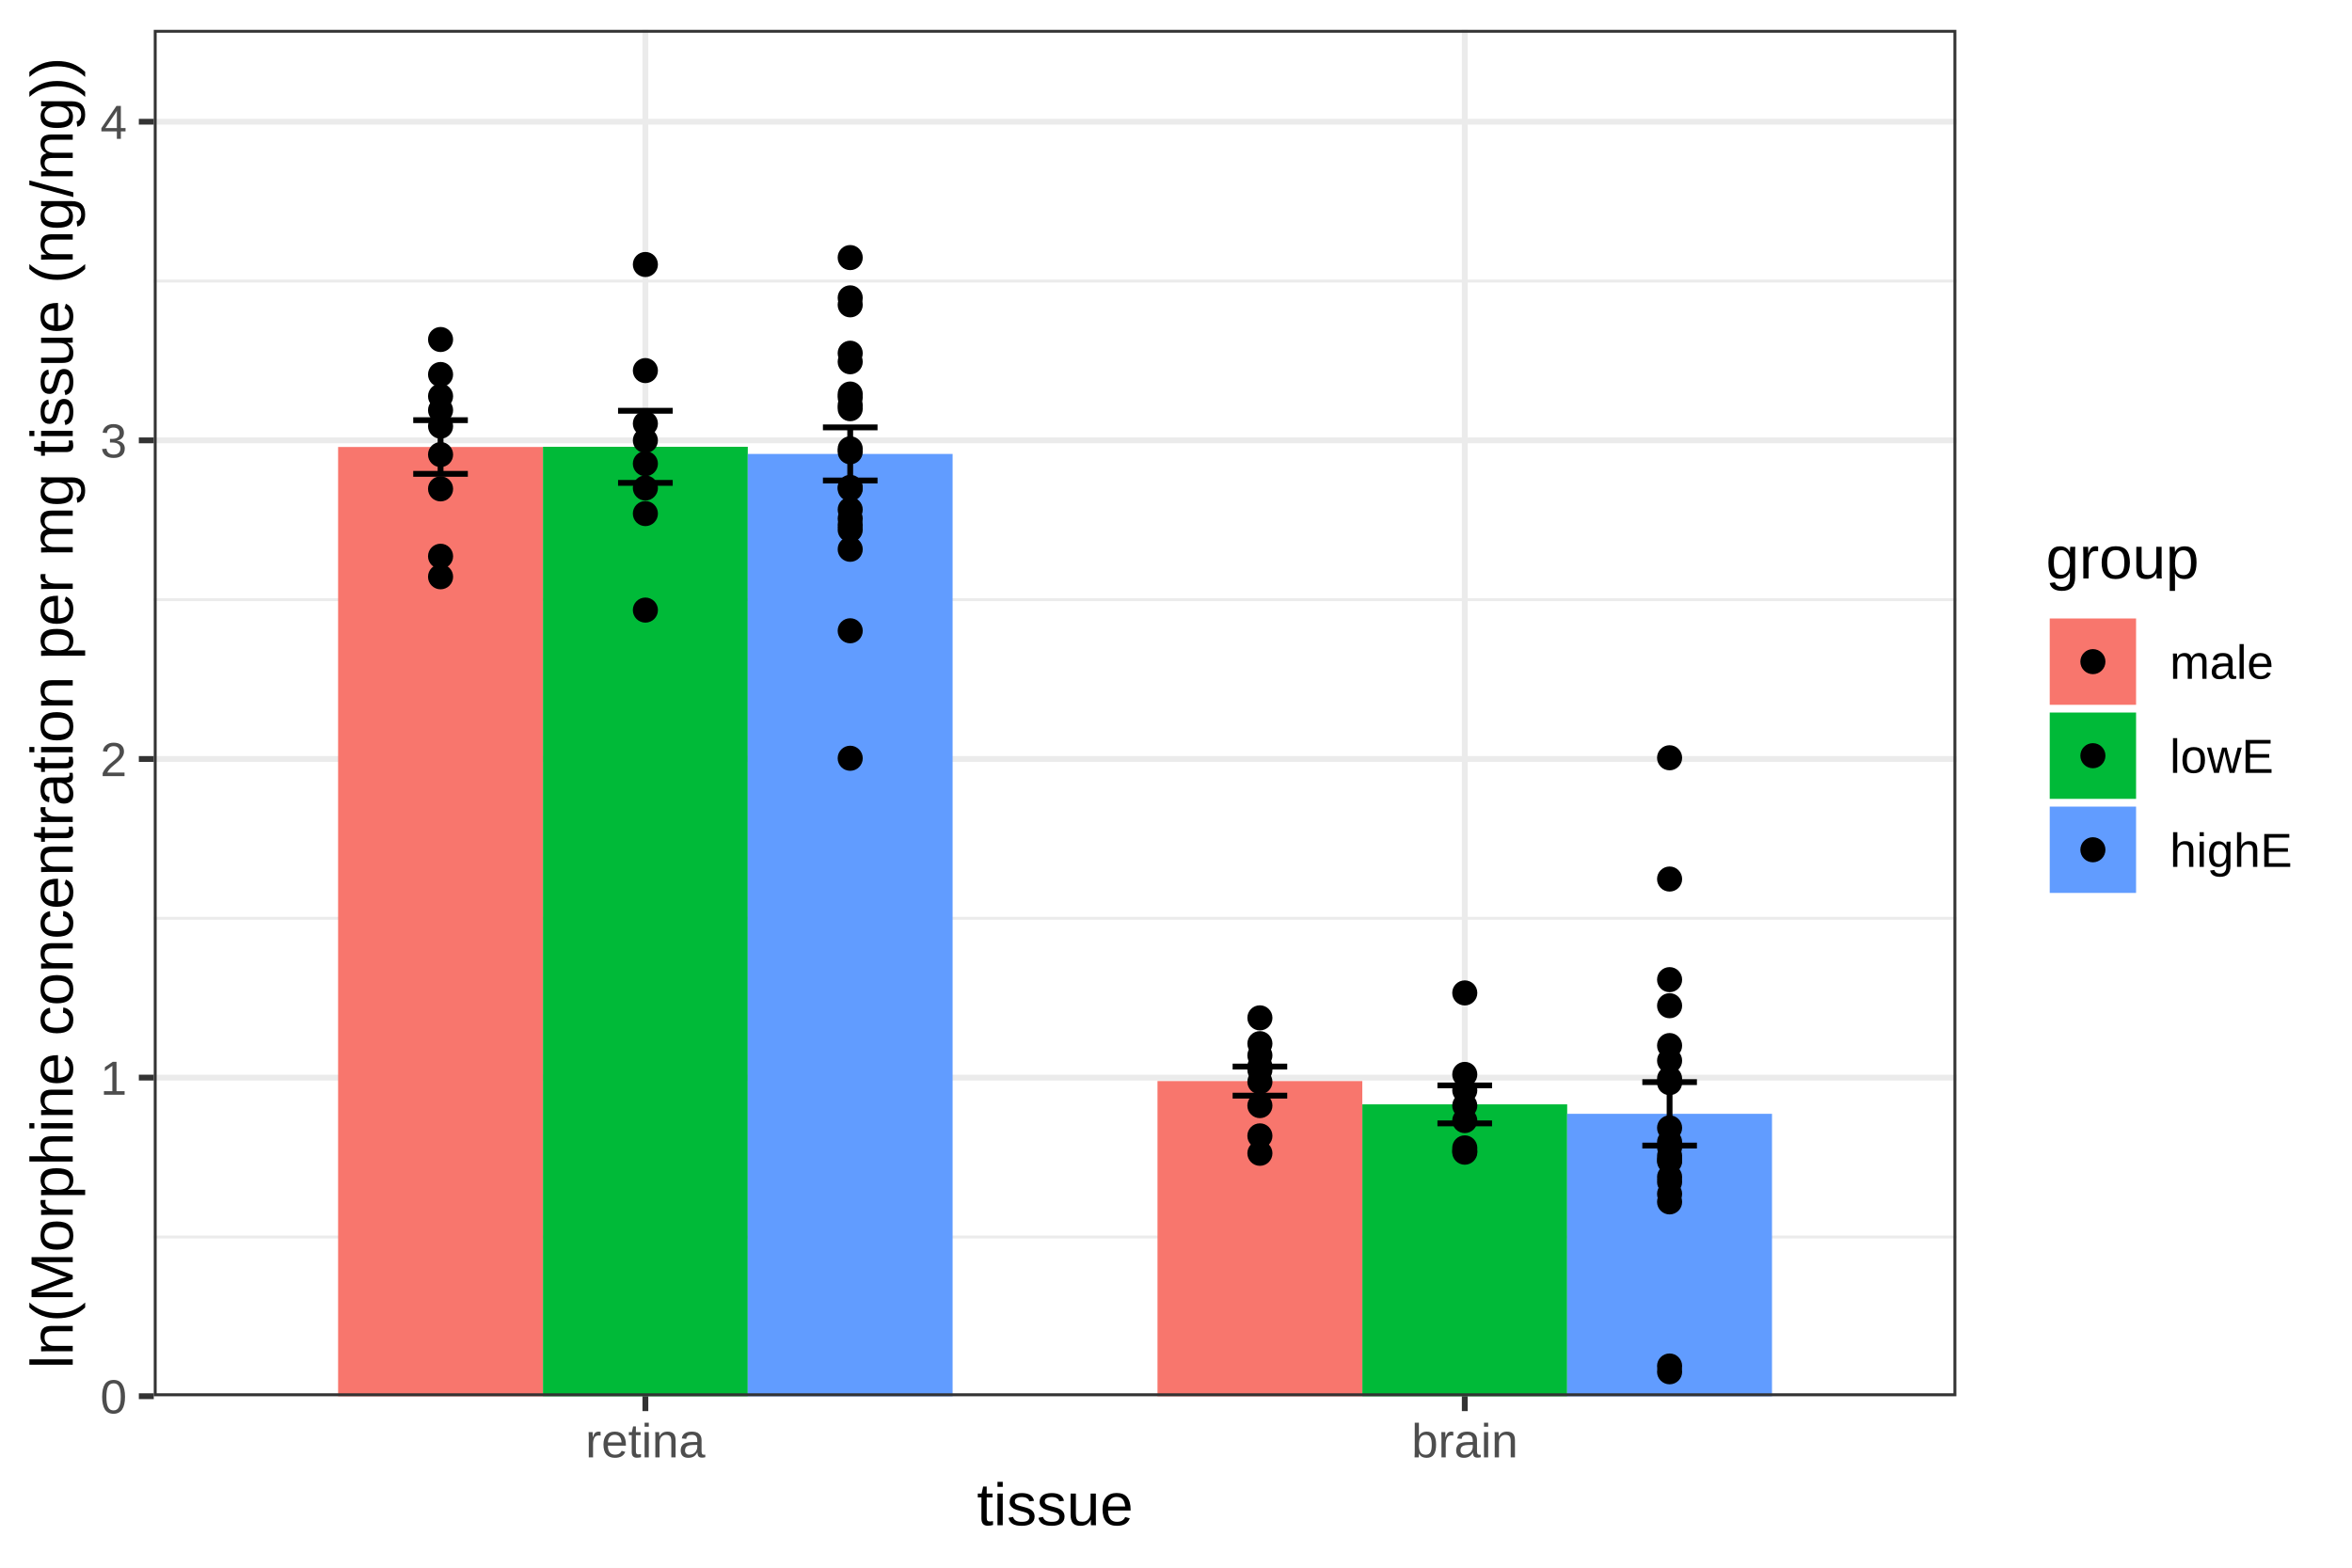
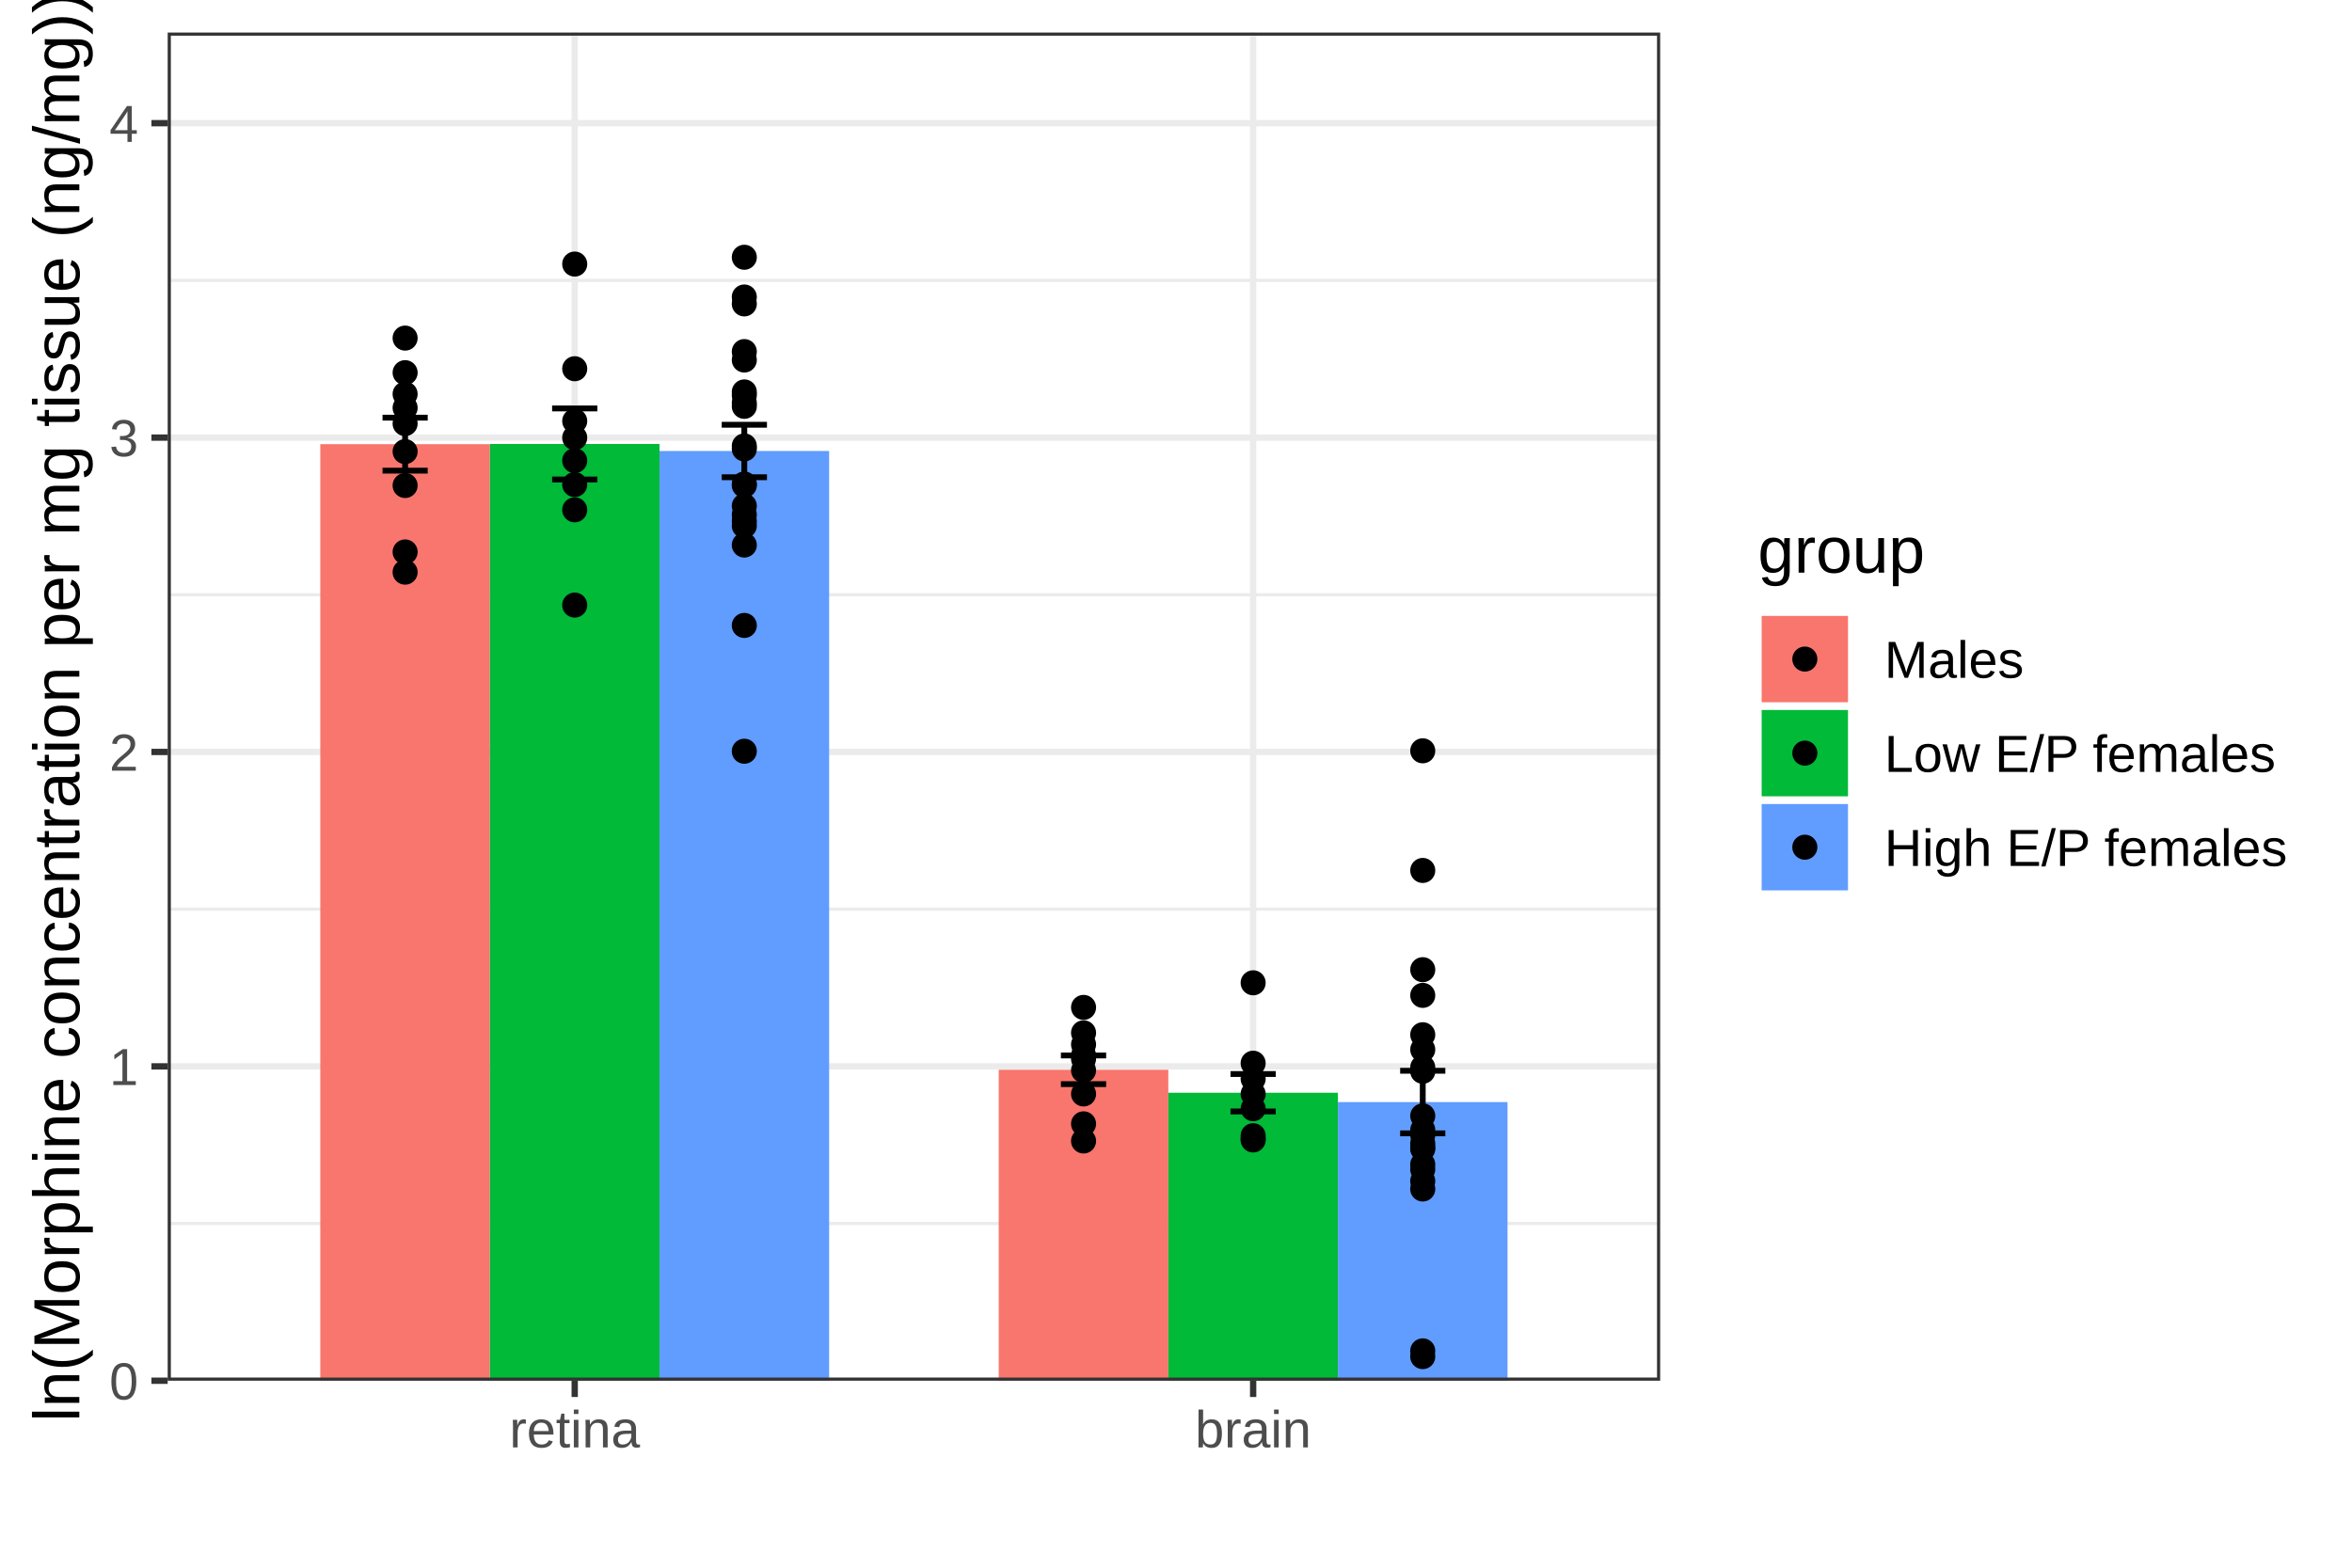
<svg xmlns="http://www.w3.org/2000/svg" class="svglite" width="432.00pt" height="288.00pt" viewBox="0 0 432.00 288.00">
  <defs>
    <style type="text/css">
    .svglite line, .svglite polyline, .svglite polygon, .svglite path, .svglite rect, .svglite circle {
      fill: none;
      stroke: #000000;
      stroke-linecap: round;
      stroke-linejoin: round;
      stroke-miterlimit: 10.00;
    }
    .svglite text {
      white-space: pre;
    }
  </style>
  </defs>
  <rect width="100%" height="100%" style="stroke: none; fill: #FFFFFF;" />
  <defs>
    <clipPath id="cpMC4wMHw0MzIuMDB8MC4wMHwyODguMDA=">
      <rect x="0.00" y="0.00" width="432.00" height="288.00" />
    </clipPath>
  </defs>
  <g clip-path="url(#cpMC4wMHw0MzIuMDB8MC4wMHwyODguMDA=)">
-     <rect x="0.00" y="0.00" width="432.00" height="288.00" style="stroke-width: 1.07; stroke: #FFFFFF; fill: #FFFFFF;" />
+     <rect x="-0" y="0.00" width="432.00" height="288.00" style="stroke-width: 1.16; stroke: #FFFFFF; fill: #FFFFFF;" />
  </g>
  <defs>
-     <clipPath id="cpMjguMjR8MzU5LjM0fDUuNDh8MjU2LjUw">
-       <rect x="28.24" y="5.48" width="331.09" height="251.02" />
+     <clipPath id="cpMzAuODB8MzA0LjkzfDUuOTh8MjUzLjY1">
+       <rect x="30.80" y="5.98" width="274.13" height="247.67" />
    </clipPath>
  </defs>
-   <g clip-path="url(#cpMjguMjR8MzU5LjM0fDUuNDh8MjU2LjUw)">
-     <rect x="28.24" y="5.48" width="331.09" height="251.02" style="stroke-width: 1.07; stroke: none; fill: #FFFFFF;" />
-     <polyline points="28.24,227.24 359.34,227.24 " style="stroke-width: 0.53; stroke: #EBEBEB; stroke-linecap: butt;" />
-     <polyline points="28.24,168.70 359.34,168.70 " style="stroke-width: 0.53; stroke: #EBEBEB; stroke-linecap: butt;" />
-     <polyline points="28.24,110.16 359.34,110.16 " style="stroke-width: 0.53; stroke: #EBEBEB; stroke-linecap: butt;" />
-     <polyline points="28.24,51.63 359.34,51.63 " style="stroke-width: 0.53; stroke: #EBEBEB; stroke-linecap: butt;" />
-     <polyline points="28.24,256.50 359.34,256.50 " style="stroke-width: 1.07; stroke: #EBEBEB; stroke-linecap: butt;" />
-     <polyline points="28.24,197.97 359.34,197.97 " style="stroke-width: 1.07; stroke: #EBEBEB; stroke-linecap: butt;" />
-     <polyline points="28.24,139.43 359.34,139.43 " style="stroke-width: 1.07; stroke: #EBEBEB; stroke-linecap: butt;" />
-     <polyline points="28.24,80.90 359.34,80.90 " style="stroke-width: 1.07; stroke: #EBEBEB; stroke-linecap: butt;" />
-     <polyline points="28.24,22.36 359.34,22.36 " style="stroke-width: 1.07; stroke: #EBEBEB; stroke-linecap: butt;" />
-     <polyline points="118.54,256.50 118.54,5.48 " style="stroke-width: 1.07; stroke: #EBEBEB; stroke-linecap: butt;" />
-     <polyline points="269.04,256.50 269.04,5.48 " style="stroke-width: 1.07; stroke: #EBEBEB; stroke-linecap: butt;" />
-     <rect x="62.10" y="82.12" width="37.62" height="174.38" style="stroke-width: 1.07; stroke: none; stroke-linecap: square; stroke-linejoin: miter; fill: #F8766D;" />
-     <rect x="99.73" y="82.08" width="37.62" height="174.42" style="stroke-width: 1.07; stroke: none; stroke-linecap: square; stroke-linejoin: miter; fill: #00BA38;" />
-     <rect x="137.35" y="83.39" width="37.62" height="173.11" style="stroke-width: 1.07; stroke: none; stroke-linecap: square; stroke-linejoin: miter; fill: #619CFF;" />
-     <rect x="212.60" y="198.61" width="37.62" height="57.89" style="stroke-width: 1.07; stroke: none; stroke-linecap: square; stroke-linejoin: miter; fill: #F8766D;" />
-     <rect x="250.23" y="202.88" width="37.62" height="53.62" style="stroke-width: 1.07; stroke: none; stroke-linecap: square; stroke-linejoin: miter; fill: #00BA38;" />
-     <rect x="287.85" y="204.62" width="37.62" height="51.88" style="stroke-width: 1.07; stroke: none; stroke-linecap: square; stroke-linejoin: miter; fill: #619CFF;" />
-     <polyline points="75.90,77.19 85.93,77.19 " style="stroke-width: 1.07; stroke-linecap: butt;" />
-     <polyline points="80.92,77.19 80.92,87.05 " style="stroke-width: 1.07; stroke-linecap: butt;" />
-     <polyline points="75.90,87.05 85.93,87.05 " style="stroke-width: 1.07; stroke-linecap: butt;" />
-     <polyline points="113.52,75.46 123.56,75.46 " style="stroke-width: 1.07; stroke-linecap: butt;" />
-     <polyline points="118.54,75.46 118.54,88.71 " style="stroke-width: 1.07; stroke-linecap: butt;" />
-     <polyline points="113.52,88.71 123.56,88.71 " style="stroke-width: 1.07; stroke-linecap: butt;" />
-     <polyline points="151.15,78.51 161.18,78.51 " style="stroke-width: 1.07; stroke-linecap: butt;" />
-     <polyline points="156.16,78.51 156.16,88.27 " style="stroke-width: 1.07; stroke-linecap: butt;" />
-     <polyline points="151.15,88.27 161.18,88.27 " style="stroke-width: 1.07; stroke-linecap: butt;" />
-     <polyline points="226.40,195.94 236.43,195.94 " style="stroke-width: 1.07; stroke-linecap: butt;" />
-     <polyline points="231.41,195.94 231.41,201.28 " style="stroke-width: 1.07; stroke-linecap: butt;" />
-     <polyline points="226.40,201.28 236.43,201.28 " style="stroke-width: 1.07; stroke-linecap: butt;" />
-     <polyline points="264.02,199.40 274.05,199.40 " style="stroke-width: 1.07; stroke-linecap: butt;" />
-     <polyline points="269.04,199.40 269.04,206.37 " style="stroke-width: 1.07; stroke-linecap: butt;" />
-     <polyline points="264.02,206.37 274.05,206.37 " style="stroke-width: 1.07; stroke-linecap: butt;" />
-     <polyline points="301.65,198.79 311.68,198.79 " style="stroke-width: 1.07; stroke-linecap: butt;" />
-     <polyline points="306.66,198.79 306.66,210.45 " style="stroke-width: 1.07; stroke-linecap: butt;" />
-     <polyline points="301.65,210.45 311.68,210.45 " style="stroke-width: 1.07; stroke-linecap: butt;" />
-     <circle cx="231.41" cy="195.91" r="1.95" style="stroke-width: 0.71; fill: #000000;" />
-     <circle cx="231.41" cy="211.87" r="1.95" style="stroke-width: 0.71; fill: #000000;" />
-     <circle cx="231.41" cy="198.73" r="1.95" style="stroke-width: 0.71; fill: #000000;" />
-     <circle cx="231.41" cy="186.99" r="1.95" style="stroke-width: 0.71; fill: #000000;" />
-     <circle cx="231.41" cy="196.57" r="1.95" style="stroke-width: 0.71; fill: #000000;" />
-     <circle cx="231.41" cy="203.11" r="1.95" style="stroke-width: 0.71; fill: #000000;" />
-     <circle cx="231.41" cy="193.89" r="1.95" style="stroke-width: 0.71; fill: #000000;" />
-     <circle cx="231.41" cy="191.73" r="1.95" style="stroke-width: 0.71; fill: #000000;" />
-     <circle cx="231.41" cy="208.67" r="1.95" style="stroke-width: 0.71; fill: #000000;" />
-     <circle cx="306.66" cy="212.35" r="1.95" style="stroke-width: 0.71; fill: #000000;" />
-     <circle cx="269.04" cy="211.46" r="1.95" style="stroke-width: 0.71; fill: #000000;" />
-     <circle cx="306.66" cy="250.95" r="1.95" style="stroke-width: 0.71; fill: #000000;" />
-     <circle cx="269.04" cy="200.30" r="1.95" style="stroke-width: 0.71; fill: #000000;" />
-     <circle cx="306.66" cy="207.20" r="1.95" style="stroke-width: 0.71; fill: #000000;" />
-     <circle cx="269.04" cy="211.67" r="1.95" style="stroke-width: 0.71; fill: #000000;" />
-     <circle cx="306.66" cy="161.49" r="1.95" style="stroke-width: 0.71; fill: #000000;" />
-     <circle cx="306.66" cy="217.13" r="1.95" style="stroke-width: 0.71; fill: #000000;" />
-     <circle cx="306.66" cy="139.21" r="1.95" style="stroke-width: 0.71; fill: #000000;" />
-     <circle cx="306.66" cy="220.80" r="1.95" style="stroke-width: 0.71; fill: #000000;" />
-     <circle cx="306.66" cy="210.75" r="1.95" style="stroke-width: 0.71; fill: #000000;" />
-     <circle cx="306.66" cy="219.33" r="1.95" style="stroke-width: 0.71; fill: #000000;" />
-     <circle cx="306.66" cy="198.89" r="1.95" style="stroke-width: 0.71; fill: #000000;" />
-     <circle cx="306.66" cy="252.01" r="1.95" style="stroke-width: 0.71; fill: #000000;" />
-     <circle cx="306.66" cy="179.97" r="1.95" style="stroke-width: 0.71; fill: #000000;" />
-     <circle cx="306.66" cy="194.85" r="1.95" style="stroke-width: 0.71; fill: #000000;" />
-     <circle cx="306.66" cy="216.23" r="1.95" style="stroke-width: 0.71; fill: #000000;" />
-     <circle cx="306.66" cy="184.76" r="1.95" style="stroke-width: 0.71; fill: #000000;" />
-     <circle cx="306.66" cy="198.16" r="1.95" style="stroke-width: 0.71; fill: #000000;" />
-     <circle cx="306.66" cy="209.80" r="1.95" style="stroke-width: 0.71; fill: #000000;" />
-     <circle cx="269.04" cy="205.86" r="1.95" style="stroke-width: 0.71; fill: #000000;" />
-     <circle cx="269.04" cy="182.41" r="1.95" style="stroke-width: 0.71; fill: #000000;" />
-     <circle cx="269.04" cy="210.88" r="1.95" style="stroke-width: 0.71; fill: #000000;" />
-     <circle cx="306.66" cy="213.34" r="1.95" style="stroke-width: 0.71; fill: #000000;" />
-     <circle cx="306.66" cy="192.08" r="1.95" style="stroke-width: 0.71; fill: #000000;" />
-     <circle cx="269.04" cy="197.38" r="1.95" style="stroke-width: 0.71; fill: #000000;" />
-     <circle cx="269.04" cy="203.11" r="1.95" style="stroke-width: 0.71; fill: #000000;" />
-     <circle cx="306.66" cy="213.09" r="1.95" style="stroke-width: 0.71; fill: #000000;" />
-     <circle cx="80.92" cy="62.37" r="1.95" style="stroke-width: 0.71; fill: #000000;" />
-     <circle cx="80.92" cy="89.81" r="1.95" style="stroke-width: 0.71; fill: #000000;" />
-     <circle cx="80.92" cy="68.80" r="1.95" style="stroke-width: 0.71; fill: #000000;" />
-     <circle cx="80.92" cy="75.35" r="1.95" style="stroke-width: 0.71; fill: #000000;" />
-     <circle cx="80.92" cy="72.79" r="1.95" style="stroke-width: 0.71; fill: #000000;" />
-     <circle cx="80.92" cy="102.19" r="1.95" style="stroke-width: 0.71; fill: #000000;" />
-     <circle cx="80.92" cy="83.51" r="1.95" style="stroke-width: 0.71; fill: #000000;" />
-     <circle cx="80.92" cy="78.29" r="1.95" style="stroke-width: 0.71; fill: #000000;" />
-     <circle cx="80.92" cy="105.96" r="1.95" style="stroke-width: 0.71; fill: #000000;" />
-     <circle cx="156.16" cy="93.62" r="1.95" style="stroke-width: 0.71; fill: #000000;" />
-     <circle cx="118.54" cy="112.08" r="1.95" style="stroke-width: 0.71; fill: #000000;" />
-     <circle cx="156.16" cy="139.30" r="1.95" style="stroke-width: 0.71; fill: #000000;" />
-     <circle cx="118.54" cy="89.65" r="1.95" style="stroke-width: 0.71; fill: #000000;" />
-     <circle cx="156.16" cy="100.91" r="1.95" style="stroke-width: 0.71; fill: #000000;" />
-     <circle cx="118.54" cy="94.35" r="1.95" style="stroke-width: 0.71; fill: #000000;" />
-     <circle cx="156.16" cy="83.00" r="1.95" style="stroke-width: 0.71; fill: #000000;" />
-     <circle cx="156.16" cy="95.27" r="1.95" style="stroke-width: 0.71; fill: #000000;" />
-     <circle cx="156.16" cy="64.89" r="1.95" style="stroke-width: 0.71; fill: #000000;" />
-     <circle cx="156.16" cy="72.39" r="1.95" style="stroke-width: 0.71; fill: #000000;" />
-     <circle cx="156.16" cy="66.46" r="1.95" style="stroke-width: 0.71; fill: #000000;" />
-     <circle cx="156.16" cy="82.45" r="1.95" style="stroke-width: 0.71; fill: #000000;" />
-     <circle cx="156.16" cy="89.53" r="1.95" style="stroke-width: 0.71; fill: #000000;" />
-     <circle cx="156.16" cy="115.88" r="1.95" style="stroke-width: 0.71; fill: #000000;" />
-     <circle cx="156.16" cy="54.72" r="1.95" style="stroke-width: 0.71; fill: #000000;" />
-     <circle cx="156.16" cy="75.08" r="1.95" style="stroke-width: 0.71; fill: #000000;" />
-     <circle cx="156.16" cy="97.32" r="1.95" style="stroke-width: 0.71; fill: #000000;" />
-     <circle cx="156.16" cy="73.01" r="1.95" style="stroke-width: 0.71; fill: #000000;" />
-     <circle cx="156.16" cy="89.79" r="1.95" style="stroke-width: 0.71; fill: #000000;" />
-     <circle cx="156.16" cy="96.46" r="1.95" style="stroke-width: 0.71; fill: #000000;" />
-     <circle cx="118.54" cy="85.18" r="1.95" style="stroke-width: 0.71; fill: #000000;" />
-     <circle cx="118.54" cy="48.59" r="1.95" style="stroke-width: 0.71; fill: #000000;" />
-     <circle cx="118.54" cy="77.82" r="1.95" style="stroke-width: 0.71; fill: #000000;" />
-     <circle cx="156.16" cy="74.45" r="1.95" style="stroke-width: 0.71; fill: #000000;" />
-     <circle cx="156.16" cy="47.32" r="1.95" style="stroke-width: 0.71; fill: #000000;" />
-     <circle cx="118.54" cy="68.08" r="1.95" style="stroke-width: 0.71; fill: #000000;" />
-     <circle cx="118.54" cy="80.92" r="1.95" style="stroke-width: 0.71; fill: #000000;" />
-     <circle cx="156.16" cy="56.00" r="1.95" style="stroke-width: 0.71; fill: #000000;" />
-     <rect x="28.24" y="5.48" width="331.09" height="251.02" style="stroke-width: 1.07; stroke: #333333;" />
+   <g clip-path="url(#cpMzAuODB8MzA0LjkzfDUuOTh8MjUzLjY1)">
+     <rect x="30.80" y="5.98" width="274.13" height="247.67" style="stroke-width: 1.16; stroke: none; fill: #FFFFFF;" />
+     <polyline points="30.80,224.77 304.93,224.77 " style="stroke-width: 0.58; stroke: #EBEBEB; stroke-linecap: butt;" />
+     <polyline points="30.80,167.02 304.93,167.02 " style="stroke-width: 0.58; stroke: #EBEBEB; stroke-linecap: butt;" />
+     <polyline points="30.80,109.26 304.93,109.26 " style="stroke-width: 0.58; stroke: #EBEBEB; stroke-linecap: butt;" />
+     <polyline points="30.80,51.51 304.93,51.51 " style="stroke-width: 0.58; stroke: #EBEBEB; stroke-linecap: butt;" />
+     <polyline points="30.80,253.65 304.93,253.65 " style="stroke-width: 1.16; stroke: #EBEBEB; stroke-linecap: butt;" />
+     <polyline points="30.80,195.90 304.93,195.90 " style="stroke-width: 1.16; stroke: #EBEBEB; stroke-linecap: butt;" />
+     <polyline points="30.80,138.14 304.93,138.14 " style="stroke-width: 1.16; stroke: #EBEBEB; stroke-linecap: butt;" />
+     <polyline points="30.80,80.39 304.93,80.39 " style="stroke-width: 1.16; stroke: #EBEBEB; stroke-linecap: butt;" />
+     <polyline points="30.80,22.63 304.93,22.63 " style="stroke-width: 1.16; stroke: #EBEBEB; stroke-linecap: butt;" />
+     <polyline points="105.56,253.65 105.56,5.98 " style="stroke-width: 1.16; stroke: #EBEBEB; stroke-linecap: butt;" />
+     <polyline points="230.17,253.65 230.17,5.98 " style="stroke-width: 1.16; stroke: #EBEBEB; stroke-linecap: butt;" />
+     <rect x="58.83" y="81.60" width="31.15" height="172.06" style="stroke-width: 1.07; stroke: none; stroke-linecap: square; stroke-linejoin: miter; fill: #F8766D;" />
+     <rect x="89.99" y="81.56" width="31.15" height="172.09" style="stroke-width: 1.07; stroke: none; stroke-linecap: square; stroke-linejoin: miter; fill: #00BA38;" />
+     <rect x="121.14" y="82.85" width="31.15" height="170.80" style="stroke-width: 1.07; stroke: none; stroke-linecap: square; stroke-linejoin: miter; fill: #619CFF;" />
+     <rect x="183.44" y="196.53" width="31.15" height="57.12" style="stroke-width: 1.07; stroke: none; stroke-linecap: square; stroke-linejoin: miter; fill: #F8766D;" />
+     <rect x="214.59" y="200.75" width="31.15" height="52.90" style="stroke-width: 1.07; stroke: none; stroke-linecap: square; stroke-linejoin: miter; fill: #00BA38;" />
+     <rect x="245.74" y="202.46" width="31.15" height="51.19" style="stroke-width: 1.07; stroke: none; stroke-linecap: square; stroke-linejoin: miter; fill: #619CFF;" />
+     <polyline points="70.26,76.73 78.56,76.73 " style="stroke-width: 1.07; stroke-linecap: butt;" />
+     <polyline points="74.41,76.73 74.41,86.46 " style="stroke-width: 1.07; stroke-linecap: butt;" />
+     <polyline points="70.26,86.46 78.56,86.46 " style="stroke-width: 1.07; stroke-linecap: butt;" />
+     <polyline points="101.41,75.03 109.72,75.03 " style="stroke-width: 1.07; stroke-linecap: butt;" />
+     <polyline points="105.56,75.03 105.56,88.09 " style="stroke-width: 1.07; stroke-linecap: butt;" />
+     <polyline points="101.41,88.09 109.72,88.09 " style="stroke-width: 1.07; stroke-linecap: butt;" />
+     <polyline points="132.56,78.03 140.87,78.03 " style="stroke-width: 1.07; stroke-linecap: butt;" />
+     <polyline points="136.71,78.03 136.71,87.67 " style="stroke-width: 1.07; stroke-linecap: butt;" />
+     <polyline points="132.56,87.67 140.87,87.67 " style="stroke-width: 1.07; stroke-linecap: butt;" />
+     <polyline points="194.86,193.90 203.17,193.90 " style="stroke-width: 1.07; stroke-linecap: butt;" />
+     <polyline points="199.02,193.90 199.02,199.16 " style="stroke-width: 1.07; stroke-linecap: butt;" />
+     <polyline points="194.86,199.16 203.17,199.16 " style="stroke-width: 1.07; stroke-linecap: butt;" />
+     <polyline points="226.01,197.31 234.32,197.31 " style="stroke-width: 1.07; stroke-linecap: butt;" />
+     <polyline points="230.17,197.31 230.17,204.19 " style="stroke-width: 1.07; stroke-linecap: butt;" />
+     <polyline points="226.01,204.19 234.32,204.19 " style="stroke-width: 1.07; stroke-linecap: butt;" />
+     <polyline points="257.17,196.71 265.47,196.71 " style="stroke-width: 1.07; stroke-linecap: butt;" />
+     <polyline points="261.32,196.71 261.32,208.21 " style="stroke-width: 1.07; stroke-linecap: butt;" />
+     <polyline points="257.17,208.21 265.47,208.21 " style="stroke-width: 1.07; stroke-linecap: butt;" />
+     <circle cx="199.02" cy="193.87" r="1.95" style="stroke-width: 0.71; fill: #000000;" />
+     <circle cx="199.02" cy="209.61" r="1.95" style="stroke-width: 0.71; fill: #000000;" />
+     <circle cx="199.02" cy="196.65" r="1.95" style="stroke-width: 0.71; fill: #000000;" />
+     <circle cx="199.02" cy="185.07" r="1.95" style="stroke-width: 0.71; fill: #000000;" />
+     <circle cx="199.02" cy="194.52" r="1.95" style="stroke-width: 0.71; fill: #000000;" />
+     <circle cx="199.02" cy="200.97" r="1.95" style="stroke-width: 0.71; fill: #000000;" />
+     <circle cx="199.02" cy="191.88" r="1.95" style="stroke-width: 0.71; fill: #000000;" />
+     <circle cx="199.02" cy="189.74" r="1.95" style="stroke-width: 0.71; fill: #000000;" />
+     <circle cx="199.02" cy="206.46" r="1.95" style="stroke-width: 0.71; fill: #000000;" />
+     <circle cx="261.32" cy="210.08" r="1.95" style="stroke-width: 0.71; fill: #000000;" />
+     <circle cx="230.17" cy="209.21" r="1.95" style="stroke-width: 0.71; fill: #000000;" />
+     <circle cx="261.32" cy="248.17" r="1.95" style="stroke-width: 0.71; fill: #000000;" />
+     <circle cx="230.17" cy="198.19" r="1.95" style="stroke-width: 0.71; fill: #000000;" />
+     <circle cx="261.32" cy="205.00" r="1.95" style="stroke-width: 0.71; fill: #000000;" />
+     <circle cx="230.17" cy="209.42" r="1.95" style="stroke-width: 0.71; fill: #000000;" />
+     <circle cx="261.32" cy="159.91" r="1.95" style="stroke-width: 0.71; fill: #000000;" />
+     <circle cx="261.32" cy="214.81" r="1.95" style="stroke-width: 0.71; fill: #000000;" />
+     <circle cx="261.32" cy="137.93" r="1.95" style="stroke-width: 0.71; fill: #000000;" />
+     <circle cx="261.32" cy="218.43" r="1.95" style="stroke-width: 0.71; fill: #000000;" />
+     <circle cx="261.32" cy="208.51" r="1.95" style="stroke-width: 0.71; fill: #000000;" />
+     <circle cx="261.32" cy="216.97" r="1.95" style="stroke-width: 0.71; fill: #000000;" />
+     <circle cx="261.32" cy="196.81" r="1.95" style="stroke-width: 0.71; fill: #000000;" />
+     <circle cx="261.32" cy="249.22" r="1.95" style="stroke-width: 0.71; fill: #000000;" />
+     <circle cx="261.32" cy="178.14" r="1.95" style="stroke-width: 0.71; fill: #000000;" />
+     <circle cx="261.32" cy="192.82" r="1.95" style="stroke-width: 0.71; fill: #000000;" />
+     <circle cx="261.32" cy="213.92" r="1.95" style="stroke-width: 0.71; fill: #000000;" />
+     <circle cx="261.32" cy="182.86" r="1.95" style="stroke-width: 0.71; fill: #000000;" />
+     <circle cx="261.32" cy="196.09" r="1.95" style="stroke-width: 0.71; fill: #000000;" />
+     <circle cx="261.32" cy="207.58" r="1.95" style="stroke-width: 0.71; fill: #000000;" />
+     <circle cx="230.17" cy="203.68" r="1.95" style="stroke-width: 0.71; fill: #000000;" />
+     <circle cx="230.17" cy="180.55" r="1.95" style="stroke-width: 0.71; fill: #000000;" />
+     <circle cx="230.17" cy="208.64" r="1.95" style="stroke-width: 0.71; fill: #000000;" />
+     <circle cx="261.32" cy="211.06" r="1.95" style="stroke-width: 0.71; fill: #000000;" />
+     <circle cx="261.32" cy="190.09" r="1.95" style="stroke-width: 0.71; fill: #000000;" />
+     <circle cx="230.17" cy="195.32" r="1.95" style="stroke-width: 0.71; fill: #000000;" />
+     <circle cx="230.17" cy="200.97" r="1.95" style="stroke-width: 0.71; fill: #000000;" />
+     <circle cx="261.32" cy="210.82" r="1.95" style="stroke-width: 0.71; fill: #000000;" />
+     <circle cx="74.41" cy="62.11" r="1.95" style="stroke-width: 0.71; fill: #000000;" />
+     <circle cx="74.41" cy="89.19" r="1.95" style="stroke-width: 0.71; fill: #000000;" />
+     <circle cx="74.41" cy="68.46" r="1.95" style="stroke-width: 0.71; fill: #000000;" />
+     <circle cx="74.41" cy="74.92" r="1.95" style="stroke-width: 0.71; fill: #000000;" />
+     <circle cx="74.41" cy="72.39" r="1.95" style="stroke-width: 0.71; fill: #000000;" />
+     <circle cx="74.41" cy="101.40" r="1.95" style="stroke-width: 0.71; fill: #000000;" />
+     <circle cx="74.41" cy="82.96" r="1.95" style="stroke-width: 0.71; fill: #000000;" />
+     <circle cx="74.41" cy="77.82" r="1.95" style="stroke-width: 0.71; fill: #000000;" />
+     <circle cx="74.41" cy="105.11" r="1.95" style="stroke-width: 0.71; fill: #000000;" />
+     <circle cx="136.71" cy="92.94" r="1.95" style="stroke-width: 0.71; fill: #000000;" />
+     <circle cx="105.56" cy="111.16" r="1.95" style="stroke-width: 0.71; fill: #000000;" />
+     <circle cx="136.71" cy="138.01" r="1.95" style="stroke-width: 0.71; fill: #000000;" />
+     <circle cx="105.56" cy="89.02" r="1.95" style="stroke-width: 0.71; fill: #000000;" />
+     <circle cx="136.71" cy="100.13" r="1.95" style="stroke-width: 0.71; fill: #000000;" />
+     <circle cx="105.56" cy="93.66" r="1.95" style="stroke-width: 0.71; fill: #000000;" />
+     <circle cx="136.71" cy="82.47" r="1.95" style="stroke-width: 0.71; fill: #000000;" />
+     <circle cx="136.71" cy="94.57" r="1.95" style="stroke-width: 0.71; fill: #000000;" />
+     <circle cx="136.71" cy="64.59" r="1.95" style="stroke-width: 0.71; fill: #000000;" />
+     <circle cx="136.71" cy="72.00" r="1.95" style="stroke-width: 0.71; fill: #000000;" />
+     <circle cx="136.71" cy="66.14" r="1.95" style="stroke-width: 0.71; fill: #000000;" />
+     <circle cx="136.71" cy="81.92" r="1.95" style="stroke-width: 0.71; fill: #000000;" />
+     <circle cx="136.71" cy="88.91" r="1.95" style="stroke-width: 0.71; fill: #000000;" />
+     <circle cx="136.71" cy="114.90" r="1.95" style="stroke-width: 0.71; fill: #000000;" />
+     <circle cx="136.71" cy="54.56" r="1.95" style="stroke-width: 0.71; fill: #000000;" />
+     <circle cx="136.71" cy="74.65" r="1.95" style="stroke-width: 0.71; fill: #000000;" />
+     <circle cx="136.71" cy="96.59" r="1.95" style="stroke-width: 0.71; fill: #000000;" />
+     <circle cx="136.71" cy="72.61" r="1.95" style="stroke-width: 0.71; fill: #000000;" />
+     <circle cx="136.71" cy="89.16" r="1.95" style="stroke-width: 0.71; fill: #000000;" />
+     <circle cx="136.71" cy="95.75" r="1.95" style="stroke-width: 0.71; fill: #000000;" />
+     <circle cx="105.56" cy="84.62" r="1.95" style="stroke-width: 0.71; fill: #000000;" />
+     <circle cx="105.56" cy="48.51" r="1.95" style="stroke-width: 0.71; fill: #000000;" />
+     <circle cx="105.56" cy="77.35" r="1.95" style="stroke-width: 0.71; fill: #000000;" />
+     <circle cx="136.71" cy="74.02" r="1.95" style="stroke-width: 0.71; fill: #000000;" />
+     <circle cx="136.71" cy="47.26" r="1.95" style="stroke-width: 0.71; fill: #000000;" />
+     <circle cx="105.56" cy="67.74" r="1.95" style="stroke-width: 0.71; fill: #000000;" />
+     <circle cx="105.56" cy="80.41" r="1.95" style="stroke-width: 0.71; fill: #000000;" />
+     <circle cx="136.71" cy="55.83" r="1.95" style="stroke-width: 0.71; fill: #000000;" />
+     <rect x="30.80" y="5.98" width="274.13" height="247.67" style="stroke-width: 1.16; stroke: #333333;" />
  </g>
  <g clip-path="url(#cpMC4wMHw0MzIuMDB8MC4wMHwyODguMDA=)">
-     <text x="23.31" y="259.65" text-anchor="end" style="font-size: 8.80px;fill: #4D4D4D; font-family: &quot;Arial&quot;;" textLength="4.90px" lengthAdjust="spacingAndGlyphs">0</text>
-     <text x="23.31" y="201.12" text-anchor="end" style="font-size: 8.80px;fill: #4D4D4D; font-family: &quot;Arial&quot;;" textLength="4.90px" lengthAdjust="spacingAndGlyphs">1</text>
-     <text x="23.31" y="142.58" text-anchor="end" style="font-size: 8.80px;fill: #4D4D4D; font-family: &quot;Arial&quot;;" textLength="4.90px" lengthAdjust="spacingAndGlyphs">2</text>
-     <text x="23.31" y="84.05" text-anchor="end" style="font-size: 8.80px;fill: #4D4D4D; font-family: &quot;Arial&quot;;" textLength="4.90px" lengthAdjust="spacingAndGlyphs">3</text>
-     <text x="23.31" y="25.51" text-anchor="end" style="font-size: 8.80px;fill: #4D4D4D; font-family: &quot;Arial&quot;;" textLength="4.90px" lengthAdjust="spacingAndGlyphs">4</text>
-     <polyline points="25.50,256.50 28.24,256.50 " style="stroke-width: 1.07; stroke: #333333; stroke-linecap: butt;" />
-     <polyline points="25.50,197.97 28.24,197.97 " style="stroke-width: 1.07; stroke: #333333; stroke-linecap: butt;" />
-     <polyline points="25.50,139.43 28.24,139.43 " style="stroke-width: 1.07; stroke: #333333; stroke-linecap: butt;" />
-     <polyline points="25.50,80.90 28.24,80.90 " style="stroke-width: 1.07; stroke: #333333; stroke-linecap: butt;" />
-     <polyline points="25.50,22.36 28.24,22.36 " style="stroke-width: 1.07; stroke: #333333; stroke-linecap: butt;" />
-     <polyline points="118.54,259.24 118.54,256.50 " style="stroke-width: 1.07; stroke: #333333; stroke-linecap: butt;" />
-     <polyline points="269.04,259.24 269.04,256.50 " style="stroke-width: 1.07; stroke: #333333; stroke-linecap: butt;" />
-     <text x="118.54" y="267.74" text-anchor="middle" style="font-size: 8.80px;fill: #4D4D4D; font-family: &quot;Arial&quot;;" textLength="22.02px" lengthAdjust="spacingAndGlyphs">retina</text>
-     <text x="269.04" y="267.74" text-anchor="middle" style="font-size: 8.80px;fill: #4D4D4D; font-family: &quot;Arial&quot;;" textLength="19.57px" lengthAdjust="spacingAndGlyphs">brain</text>
-     <text x="193.79" y="280.20" text-anchor="middle" style="font-size: 11.00px; font-family: &quot;Arial&quot;;" textLength="28.74px" lengthAdjust="spacingAndGlyphs">tissue</text>
-     <text transform="translate(13.36,130.99) rotate(-90)" text-anchor="middle" style="font-size: 11.00px; font-family: &quot;Arial&quot;;" textLength="240.98px" lengthAdjust="spacingAndGlyphs">ln(Morphine concentration per mg tissue (ng/mg))</text>
-     <rect x="370.29" y="91.75" width="56.23" height="78.47" style="stroke-width: 1.07; stroke: none; fill: #FFFFFF;" />
-     <text x="375.77" y="106.27" style="font-size: 11.00px; font-family: &quot;Arial&quot;;" textLength="28.14px" lengthAdjust="spacingAndGlyphs">group</text>
-     <rect x="375.77" y="112.91" width="17.28" height="17.28" style="stroke-width: 1.07; stroke: none; fill: #FFFFFF;" />
-     <rect x="376.48" y="113.62" width="15.86" height="15.86" style="stroke-width: 1.07; stroke: none; stroke-linecap: square; stroke-linejoin: miter; fill: #F8766D;" />
-     <circle cx="384.41" cy="121.55" r="1.95" style="stroke-width: 0.71; fill: #000000;" />
-     <rect x="375.77" y="130.19" width="17.28" height="17.28" style="stroke-width: 1.07; stroke: none; fill: #FFFFFF;" />
-     <rect x="376.48" y="130.90" width="15.86" height="15.86" style="stroke-width: 1.07; stroke: none; stroke-linecap: square; stroke-linejoin: miter; fill: #00BA38;" />
-     <circle cx="384.41" cy="138.83" r="1.95" style="stroke-width: 0.71; fill: #000000;" />
-     <rect x="375.77" y="147.47" width="17.28" height="17.28" style="stroke-width: 1.07; stroke: none; fill: #FFFFFF;" />
-     <rect x="376.48" y="148.18" width="15.86" height="15.86" style="stroke-width: 1.07; stroke: none; stroke-linecap: square; stroke-linejoin: miter; fill: #619CFF;" />
-     <circle cx="384.41" cy="156.11" r="1.95" style="stroke-width: 0.71; fill: #000000;" />
-     <text x="398.53" y="124.70" style="font-size: 8.80px; font-family: &quot;Arial&quot;;" textLength="19.07px" lengthAdjust="spacingAndGlyphs">male</text>
-     <text x="398.53" y="141.98" style="font-size: 8.80px; font-family: &quot;Arial&quot;;" textLength="19.07px" lengthAdjust="spacingAndGlyphs">lowE</text>
-     <text x="398.53" y="159.26" style="font-size: 8.80px; font-family: &quot;Arial&quot;;" textLength="22.51px" lengthAdjust="spacingAndGlyphs">highE</text>
+     <text x="25.42" y="257.09" text-anchor="end" style="font-size: 9.60px;fill: #4D4D4D; font-family: &quot;Arial&quot;;" textLength="5.34px" lengthAdjust="spacingAndGlyphs">0</text>
+     <text x="25.42" y="199.33" text-anchor="end" style="font-size: 9.60px;fill: #4D4D4D; font-family: &quot;Arial&quot;;" textLength="5.34px" lengthAdjust="spacingAndGlyphs">1</text>
+     <text x="25.42" y="141.58" text-anchor="end" style="font-size: 9.60px;fill: #4D4D4D; font-family: &quot;Arial&quot;;" textLength="5.34px" lengthAdjust="spacingAndGlyphs">2</text>
+     <text x="25.42" y="83.82" text-anchor="end" style="font-size: 9.60px;fill: #4D4D4D; font-family: &quot;Arial&quot;;" textLength="5.34px" lengthAdjust="spacingAndGlyphs">3</text>
+     <text x="25.42" y="26.07" text-anchor="end" style="font-size: 9.60px;fill: #4D4D4D; font-family: &quot;Arial&quot;;" textLength="5.34px" lengthAdjust="spacingAndGlyphs">4</text>
+     <polyline points="27.81,253.65 30.80,253.65 " style="stroke-width: 1.16; stroke: #333333; stroke-linecap: butt;" />
+     <polyline points="27.81,195.90 30.80,195.90 " style="stroke-width: 1.16; stroke: #333333; stroke-linecap: butt;" />
+     <polyline points="27.81,138.14 30.80,138.14 " style="stroke-width: 1.16; stroke: #333333; stroke-linecap: butt;" />
+     <polyline points="27.81,80.39 30.80,80.39 " style="stroke-width: 1.16; stroke: #333333; stroke-linecap: butt;" />
+     <polyline points="27.81,22.63 30.80,22.63 " style="stroke-width: 1.16; stroke: #333333; stroke-linecap: butt;" />
+     <polyline points="105.56,256.64 105.56,253.65 " style="stroke-width: 1.16; stroke: #333333; stroke-linecap: butt;" />
+     <polyline points="230.17,256.64 230.17,253.65 " style="stroke-width: 1.16; stroke: #333333; stroke-linecap: butt;" />
+     <text x="105.56" y="265.90" text-anchor="middle" style="font-size: 9.60px;fill: #4D4D4D; font-family: &quot;Arial&quot;;" textLength="24.00px" lengthAdjust="spacingAndGlyphs">retina</text>
+     <text x="230.17" y="265.90" text-anchor="middle" style="font-size: 9.60px;fill: #4D4D4D; font-family: &quot;Arial&quot;;" textLength="21.33px" lengthAdjust="spacingAndGlyphs">brain</text>
+     <text transform="translate(14.57,129.81) rotate(-90)" text-anchor="middle" style="font-size: 12.00px; font-family: &quot;Arial&quot;;" textLength="262.81px" lengthAdjust="spacingAndGlyphs">ln(Morphine concentration per mg tissue (ng/mg))</text>
+     <rect x="316.89" y="89.37" width="109.14" height="80.89" style="stroke-width: 1.16; stroke: none; fill: #FFFFFF;" />
+     <text x="322.86" y="105.20" style="font-size: 12.00px; font-family: &quot;Arial&quot;;" textLength="30.69px" lengthAdjust="spacingAndGlyphs">group</text>
+     <rect x="322.86" y="112.44" width="17.28" height="17.28" style="stroke-width: 1.16; stroke: none; fill: #FFFFFF;" />
+     <rect x="323.57" y="113.15" width="15.86" height="15.86" style="stroke-width: 1.07; stroke: none; stroke-linecap: square; stroke-linejoin: miter; fill: #F8766D;" />
+     <circle cx="331.50" cy="121.08" r="1.95" style="stroke-width: 0.71; fill: #000000;" />
+     <rect x="322.86" y="129.72" width="17.28" height="17.28" style="stroke-width: 1.16; stroke: none; fill: #FFFFFF;" />
+     <rect x="323.57" y="130.43" width="15.86" height="15.86" style="stroke-width: 1.07; stroke: none; stroke-linecap: square; stroke-linejoin: miter; fill: #00BA38;" />
+     <circle cx="331.50" cy="138.36" r="1.95" style="stroke-width: 0.71; fill: #000000;" />
+     <rect x="322.86" y="147.00" width="17.28" height="17.28" style="stroke-width: 1.16; stroke: none; fill: #FFFFFF;" />
+     <rect x="323.57" y="147.71" width="15.86" height="15.86" style="stroke-width: 1.07; stroke: none; stroke-linecap: square; stroke-linejoin: miter; fill: #619CFF;" />
+     <circle cx="331.50" cy="155.64" r="1.95" style="stroke-width: 0.71; fill: #000000;" />
+     <text x="346.12" y="124.52" style="font-size: 9.60px; font-family: &quot;Arial&quot;;" textLength="25.59px" lengthAdjust="spacingAndGlyphs">Males</text>
+     <text x="346.12" y="141.80" style="font-size: 9.60px; font-family: &quot;Arial&quot;;" textLength="71.79px" lengthAdjust="spacingAndGlyphs">Low E/P females</text>
+     <text x="346.12" y="159.08" style="font-size: 9.60px; font-family: &quot;Arial&quot;;" textLength="73.92px" lengthAdjust="spacingAndGlyphs">High E/P females</text>
  </g>
</svg>
